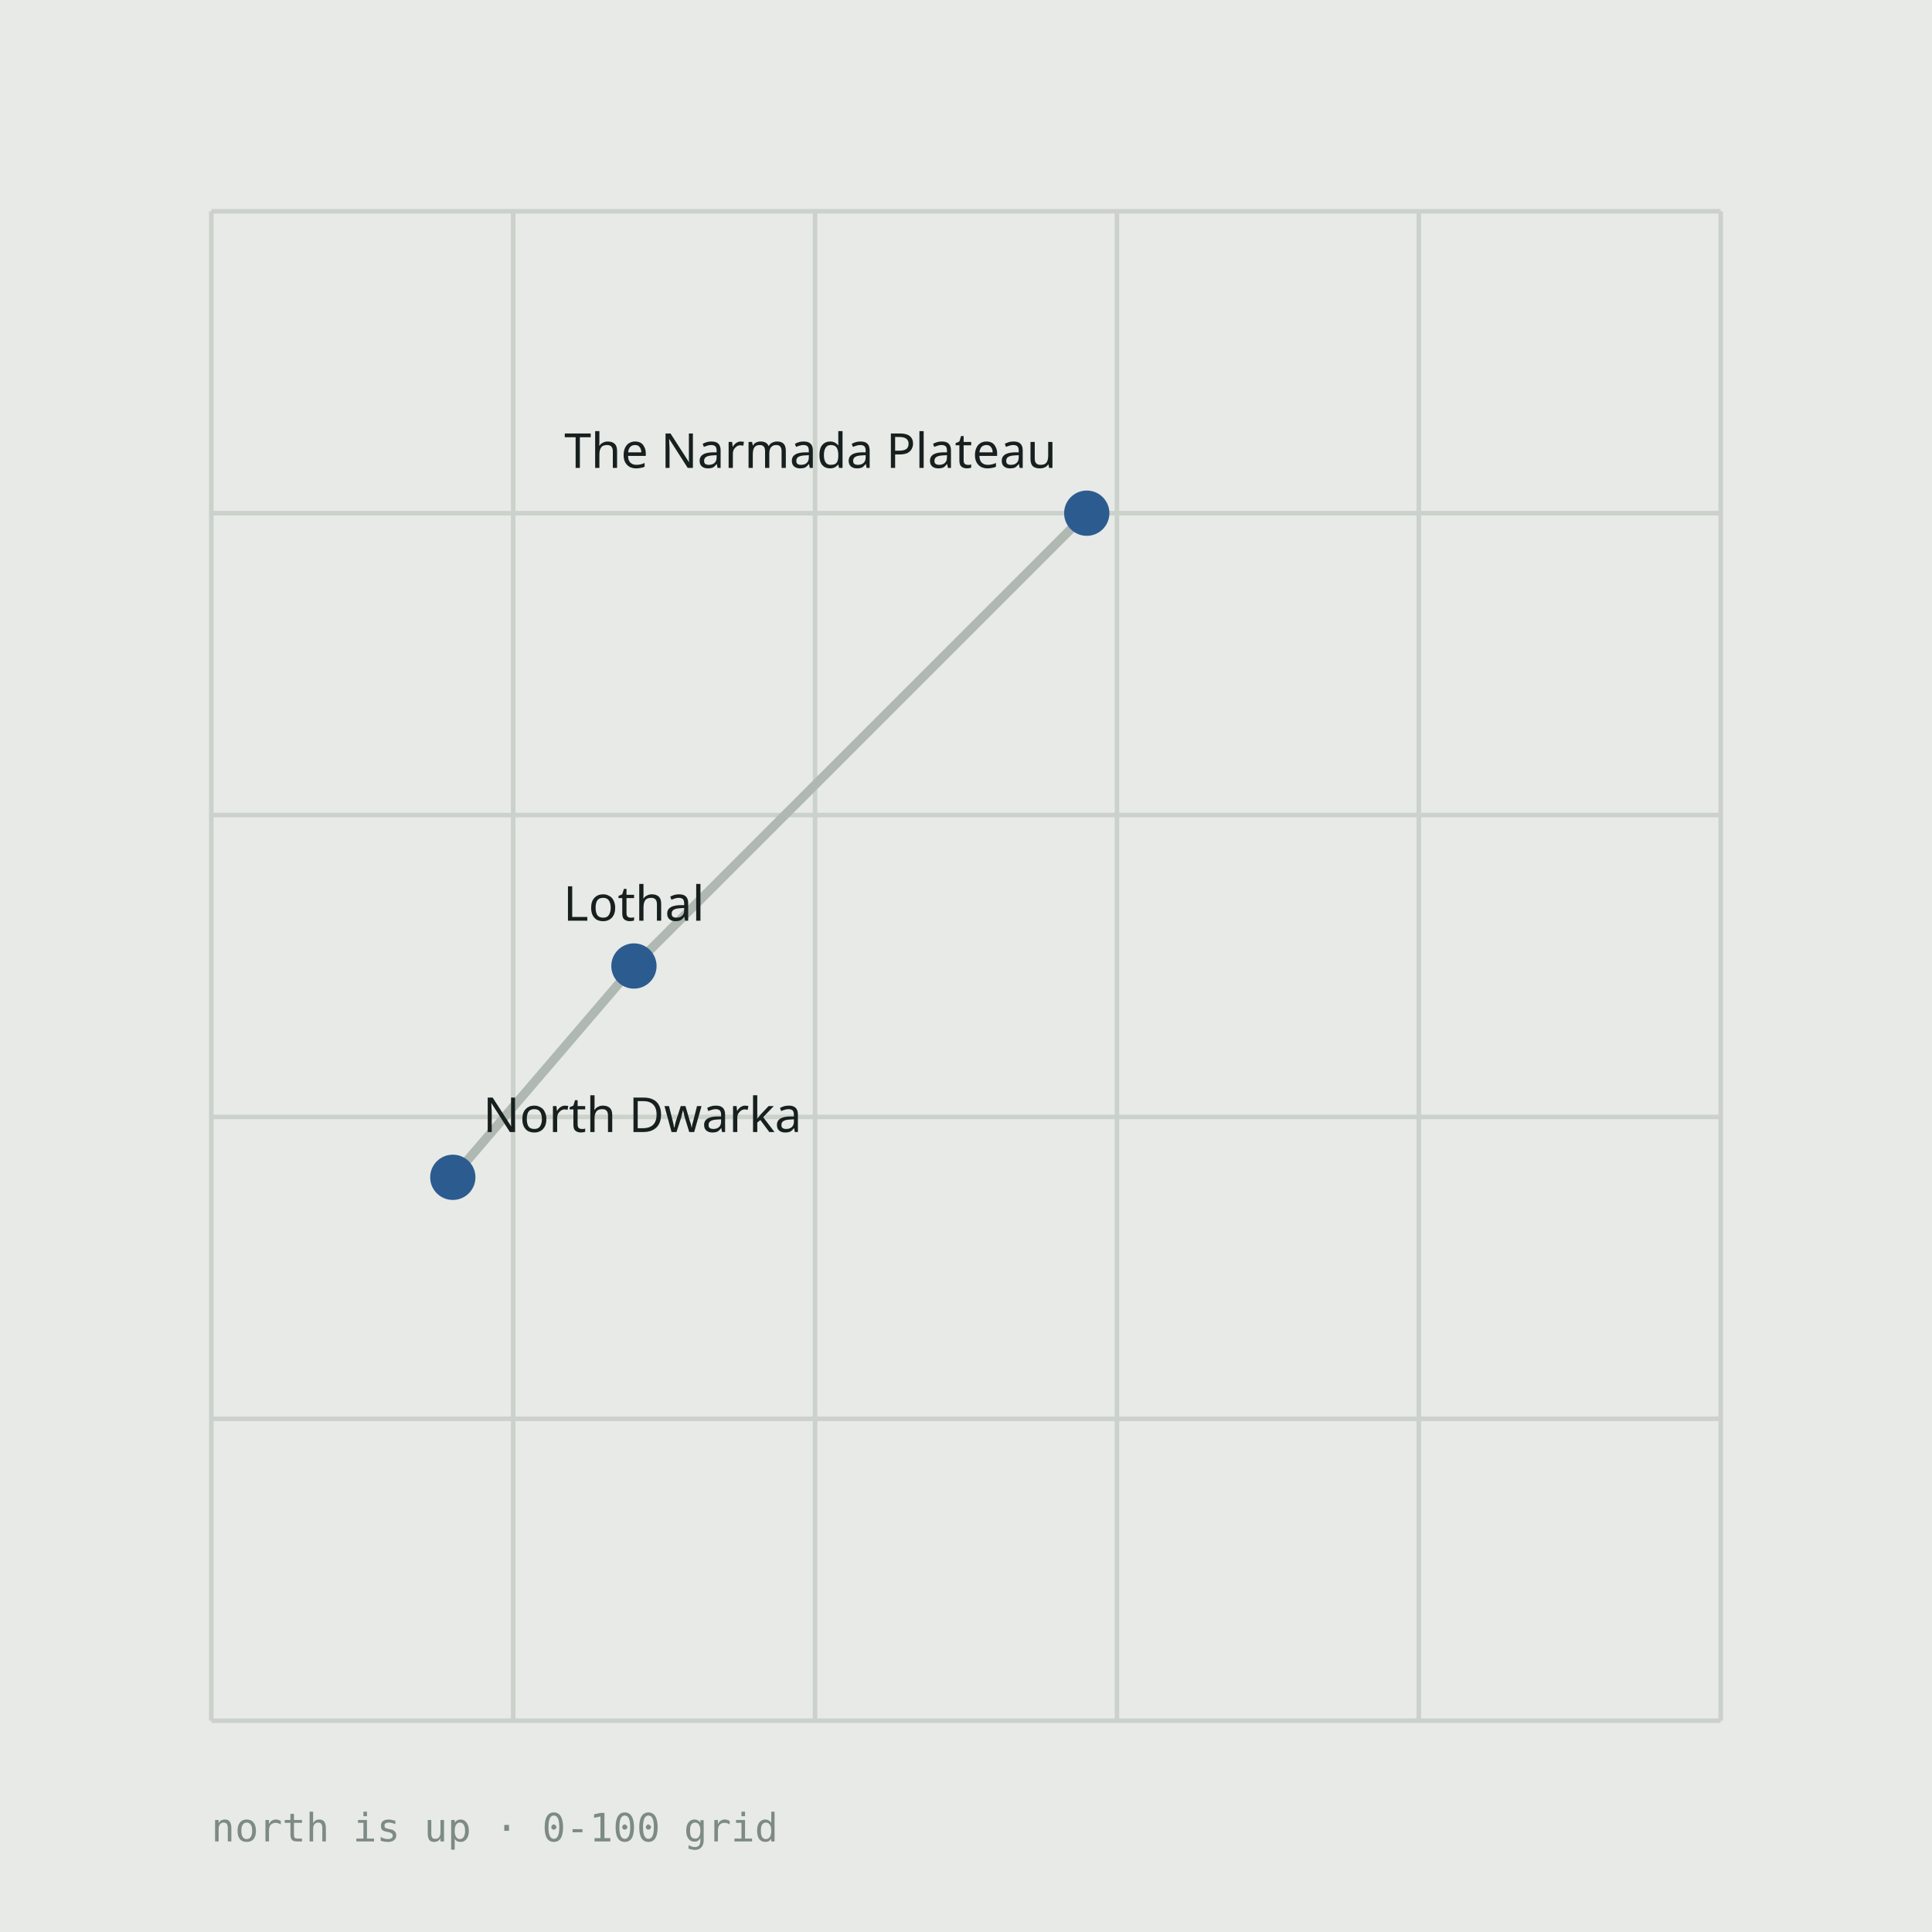
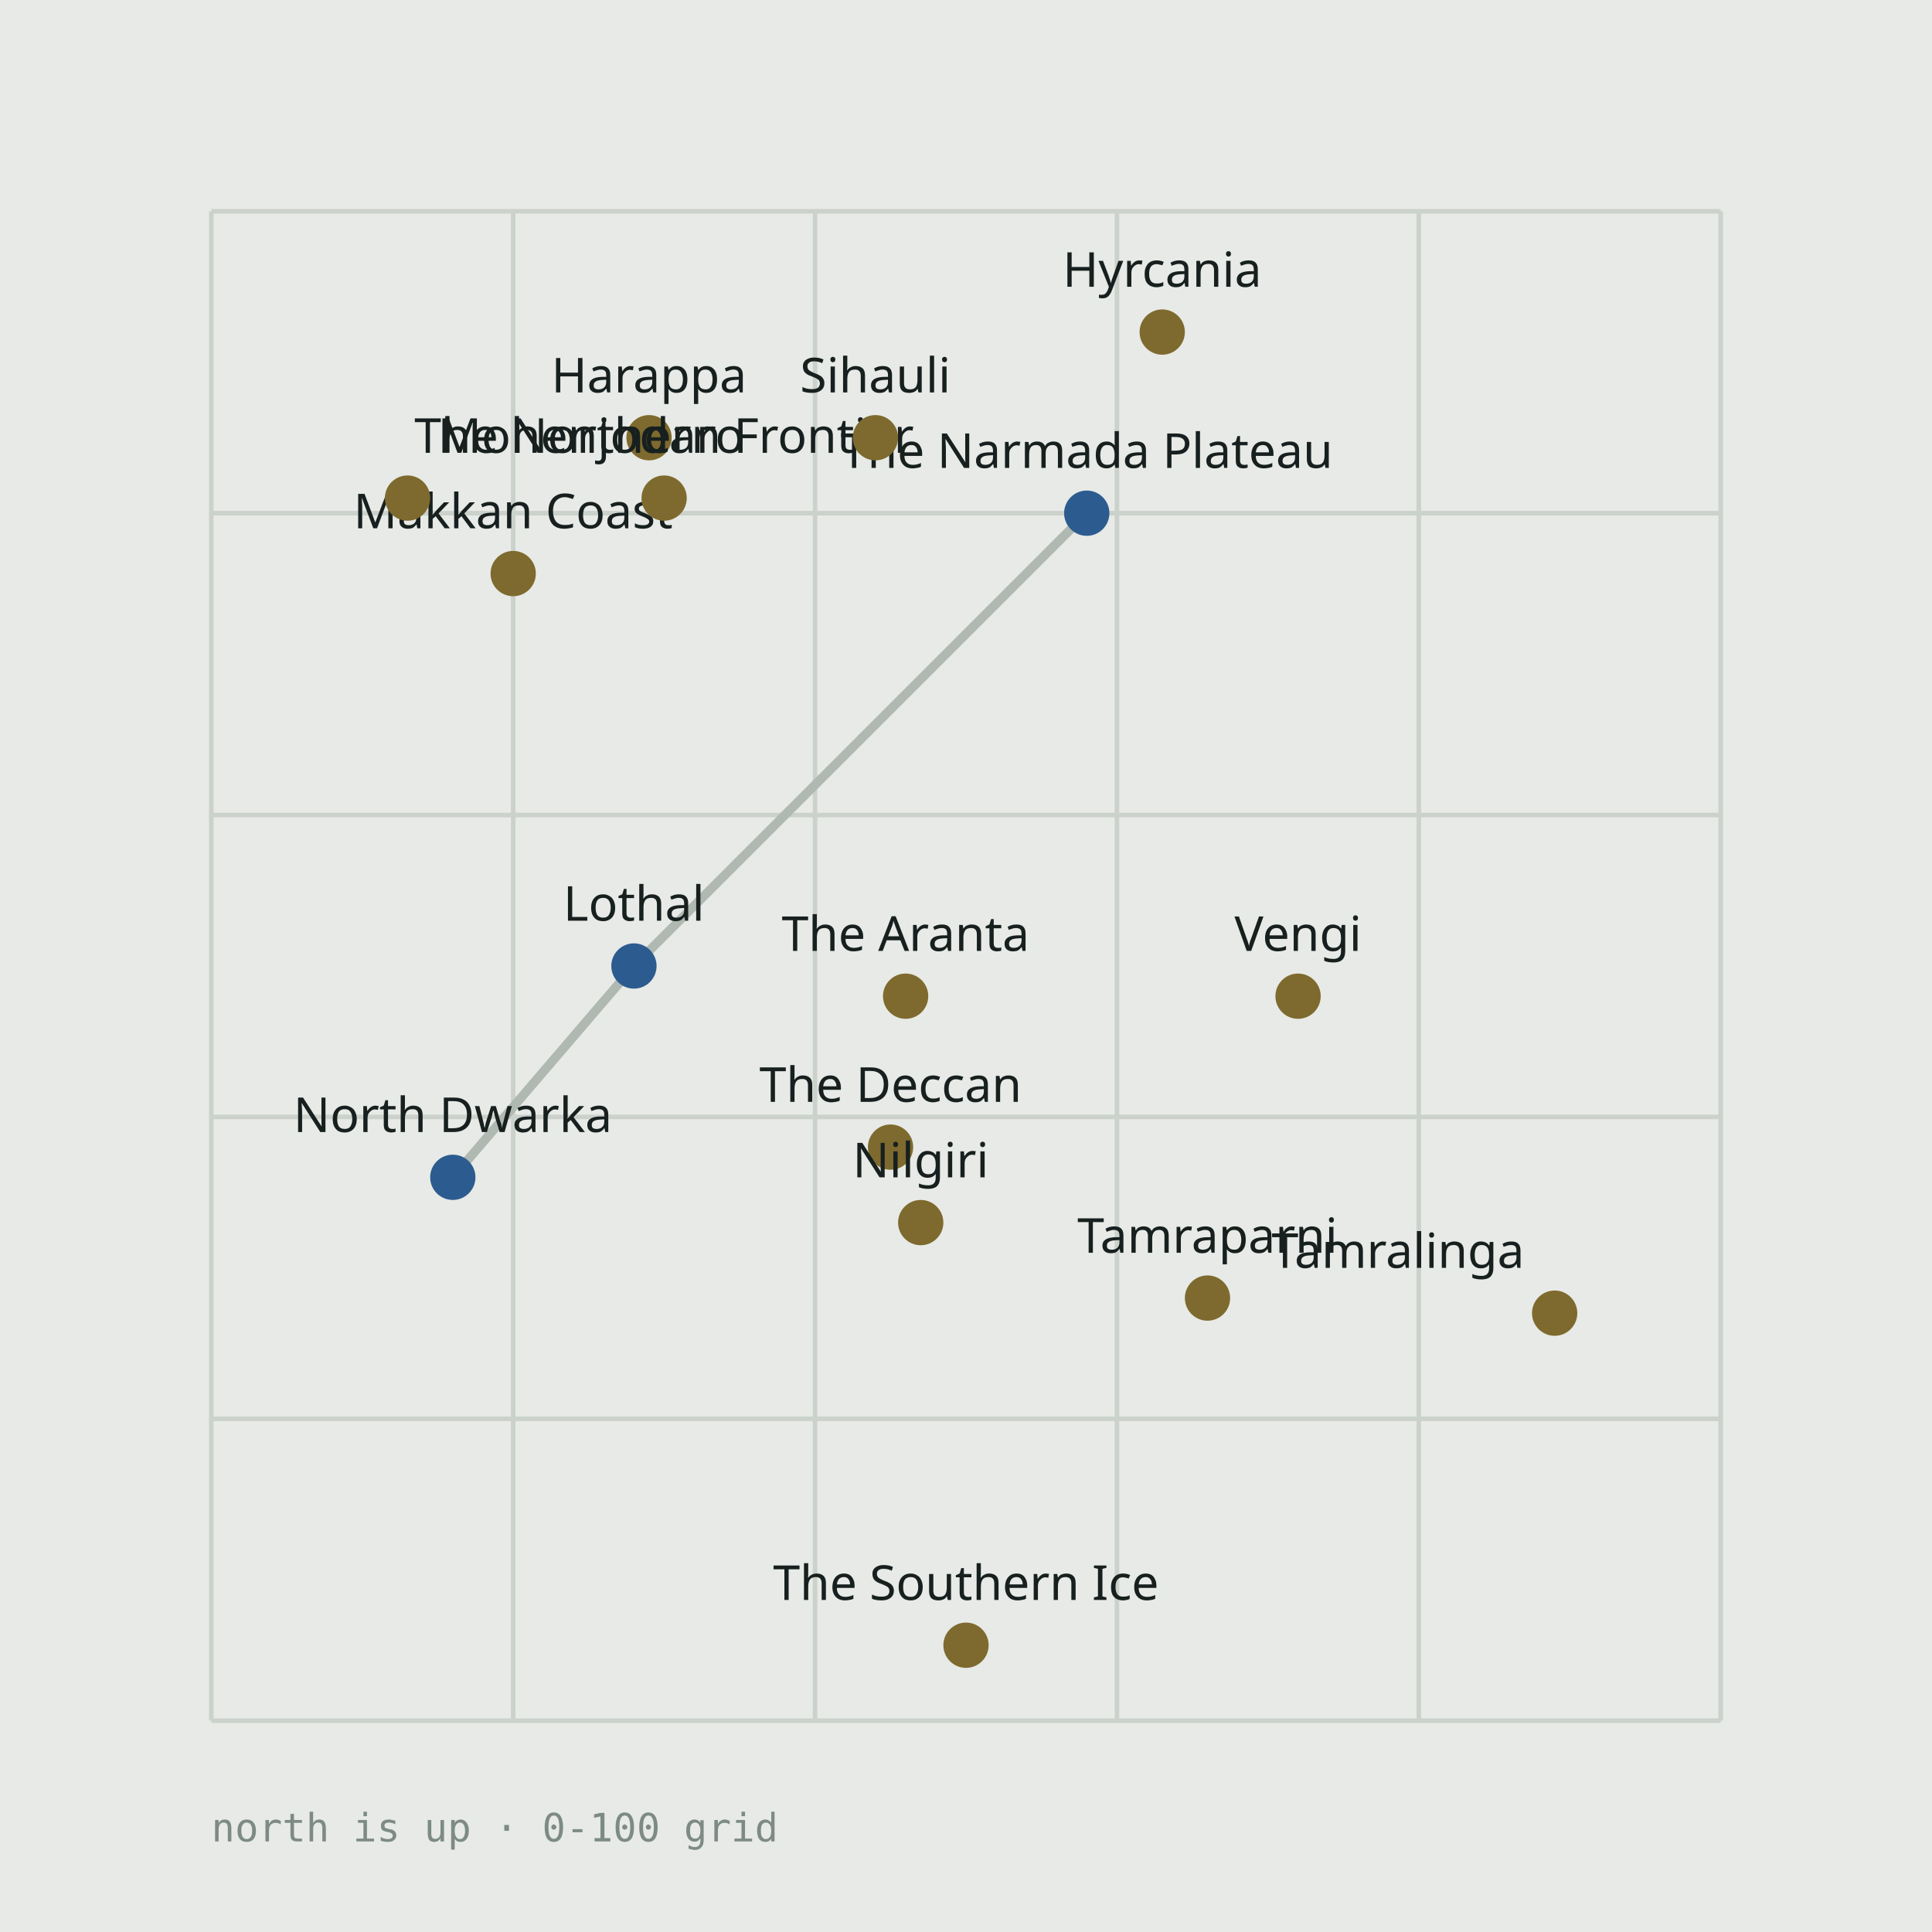
<svg xmlns="http://www.w3.org/2000/svg" viewBox="-14 -14 128 128" width="720" role="img" aria-label="Map of Post-Cataclysmic Era (The Great Shattering)">
  <style>
  .bg{fill:#E7EAE6}.grid{stroke:#CBD1CB;stroke-width:.3}.edge{stroke:#AFB8B1;stroke-width:.6}
  .dot{fill:#2C5C8F}.dot-place{fill:#7E6A2E}
  .lbl{fill:#17201F;font:3.2px Archivo,sans-serif}
  .cap{fill:#7D8A86;font:2.6px 'JetBrains Mono',monospace}
  .sea{fill:#93B4CB} .land{fill:#C8CBA8}
  polygon{stroke:#7E8A76;stroke-width:.25}
  .rgn{fill:#39402F;font:2.7px Archivo,sans-serif;font-style:italic;opacity:.9}
+   .course{fill:none;stroke:#5B87A8;stroke-width:.8;stroke-linejoin:round;stroke-linecap:round}
+   .course-lbl{fill:#2F5470;font:2.2px Archivo,sans-serif;font-style:italic}
  .t-desert{fill:#D9C89A}.t-plains{fill:#A8BE84}.t-forest{fill:#7EA46E}.t-wetland{fill:#8FAD9E}.t-hills{fill:#B3B183}.t-mountains{fill:#A9A79C}.t-river{fill:#8FB3C4}.t-coast{fill:#D8CBA0}.t-sea{fill:#7FA6C0}.t-lava_field{fill:#C4735A}
  @media(prefers-color-scheme:dark){
   .bg{fill:#121817}.grid{stroke:#28322F}.edge{stroke:#3E4C4E}
   .dot{fill:#74A8DA}.dot-place{fill:#CBAE6A}.lbl{fill:#E2E7E3}.cap{fill:#78857F}
   .sea{fill:#18242E} .land{fill:#2A3026}
   polygon{stroke:#3A4436} .rgn{fill:#9FB09A}
+    .course{stroke:#6E9CBD} .course-lbl{fill:#9DBDD4}
   .t-desert{fill:#3B3524}.t-plains{fill:#2A3520}.t-forest{fill:#20301E}.t-wetland{fill:#1E2E2A}.t-hills{fill:#302E20}.t-mountains{fill:#2C2B26}.t-river{fill:#1D2E36}.t-coast{fill:#393322}.t-sea{fill:#1B2C36}.t-lava_field{fill:#3A1C15}
  }
</style>
  <rect class="bg" x="-14" y="-14" width="128" height="128" />
  <line class="grid" x1="0" y1="0" x2="0" y2="100" />
  <line class="grid" x1="0" y1="0" x2="100" y2="0" />
  <line class="grid" x1="20" y1="0" x2="20" y2="100" />
  <line class="grid" x1="0" y1="20" x2="100" y2="20" />
  <line class="grid" x1="40" y1="0" x2="40" y2="100" />
  <line class="grid" x1="0" y1="40" x2="100" y2="40" />
  <line class="grid" x1="60" y1="0" x2="60" y2="100" />
  <line class="grid" x1="0" y1="60" x2="100" y2="60" />
  <line class="grid" x1="80" y1="0" x2="80" y2="100" />
  <line class="grid" x1="0" y1="80" x2="100" y2="80" />
  <line class="grid" x1="100" y1="0" x2="100" y2="100" />
  <line class="grid" x1="0" y1="100" x2="100" y2="100" />
  <line class="edge" x1="16" y1="64" x2="28" y2="50" />
  <line class="edge" x1="28" y1="50" x2="58" y2="20" />
  <circle class="dot" cx="16" cy="64" r="1.5" />
-   <text class="lbl" x="18" y="61" text-anchor="start">North Dwarka</text>
+   <text class="lbl" x="16" y="61" text-anchor="middle">North Dwarka</text>
  <circle class="dot" cx="28" cy="50" r="1.5" />
  <text class="lbl" x="28" y="47" text-anchor="middle">Lothal</text>
  <circle class="dot" cx="58" cy="20" r="1.5" />
-   <text class="lbl" x="56" y="17" text-anchor="end">The Narmada Plateau</text>
+   <text class="lbl" x="58" y="17" text-anchor="middle">The Narmada Plateau</text>
+   <circle class="dot-place" cx="46" cy="52" r="1.5" />
+   <text class="lbl" x="46" y="49" text-anchor="middle">The Aranta</text>
+   <circle class="dot-place" cx="45" cy="62" r="1.5" />
+   <text class="lbl" x="45" y="59" text-anchor="middle">The Deccan</text>
+   <circle class="dot-place" cx="29" cy="15" r="1.5" />
+   <text class="lbl" x="29" y="12" text-anchor="middle">Harappa</text>
+   <circle class="dot-place" cx="63" cy="8" r="1.5" />
+   <text class="lbl" x="63" y="5" text-anchor="middle">Hyrcania</text>
+   <circle class="dot-place" cx="20" cy="24" r="1.5" />
+   <text class="lbl" x="20" y="21" text-anchor="middle">Makkan Coast</text>
+   <circle class="dot-place" cx="13" cy="19" r="1.5" />
+   <text class="lbl" x="15" y="16" text-anchor="start">Mohenjodaro</text>
+   <circle class="dot-place" cx="47" cy="67" r="1.5" />
+   <text class="lbl" x="47" y="64" text-anchor="middle">Nilgiri</text>
+   <circle class="dot-place" cx="30" cy="19" r="1.5" />
+   <text class="lbl" x="30" y="16" text-anchor="middle">The Northern Frontier</text>
+   <circle class="dot-place" cx="44" cy="15" r="1.5" />
+   <text class="lbl" x="44" y="12" text-anchor="middle">Sihauli</text>
+   <circle class="dot-place" cx="50" cy="95" r="1.5" />
+   <text class="lbl" x="50" y="92" text-anchor="middle">The Southern Ice</text>
+   <circle class="dot-place" cx="89" cy="73" r="1.5" />
+   <text class="lbl" x="87" y="70" text-anchor="end">Tamralinga</text>
+   <circle class="dot-place" cx="66" cy="72" r="1.5" />
+   <text class="lbl" x="66" y="69" text-anchor="middle">Tamraparni</text>
+   <circle class="dot-place" cx="72" cy="52" r="1.5" />
+   <text class="lbl" x="72" y="49" text-anchor="middle">Vengi</text>
  <text class="cap" x="0" y="108">north is up · 0-100 grid</text>
</svg>
